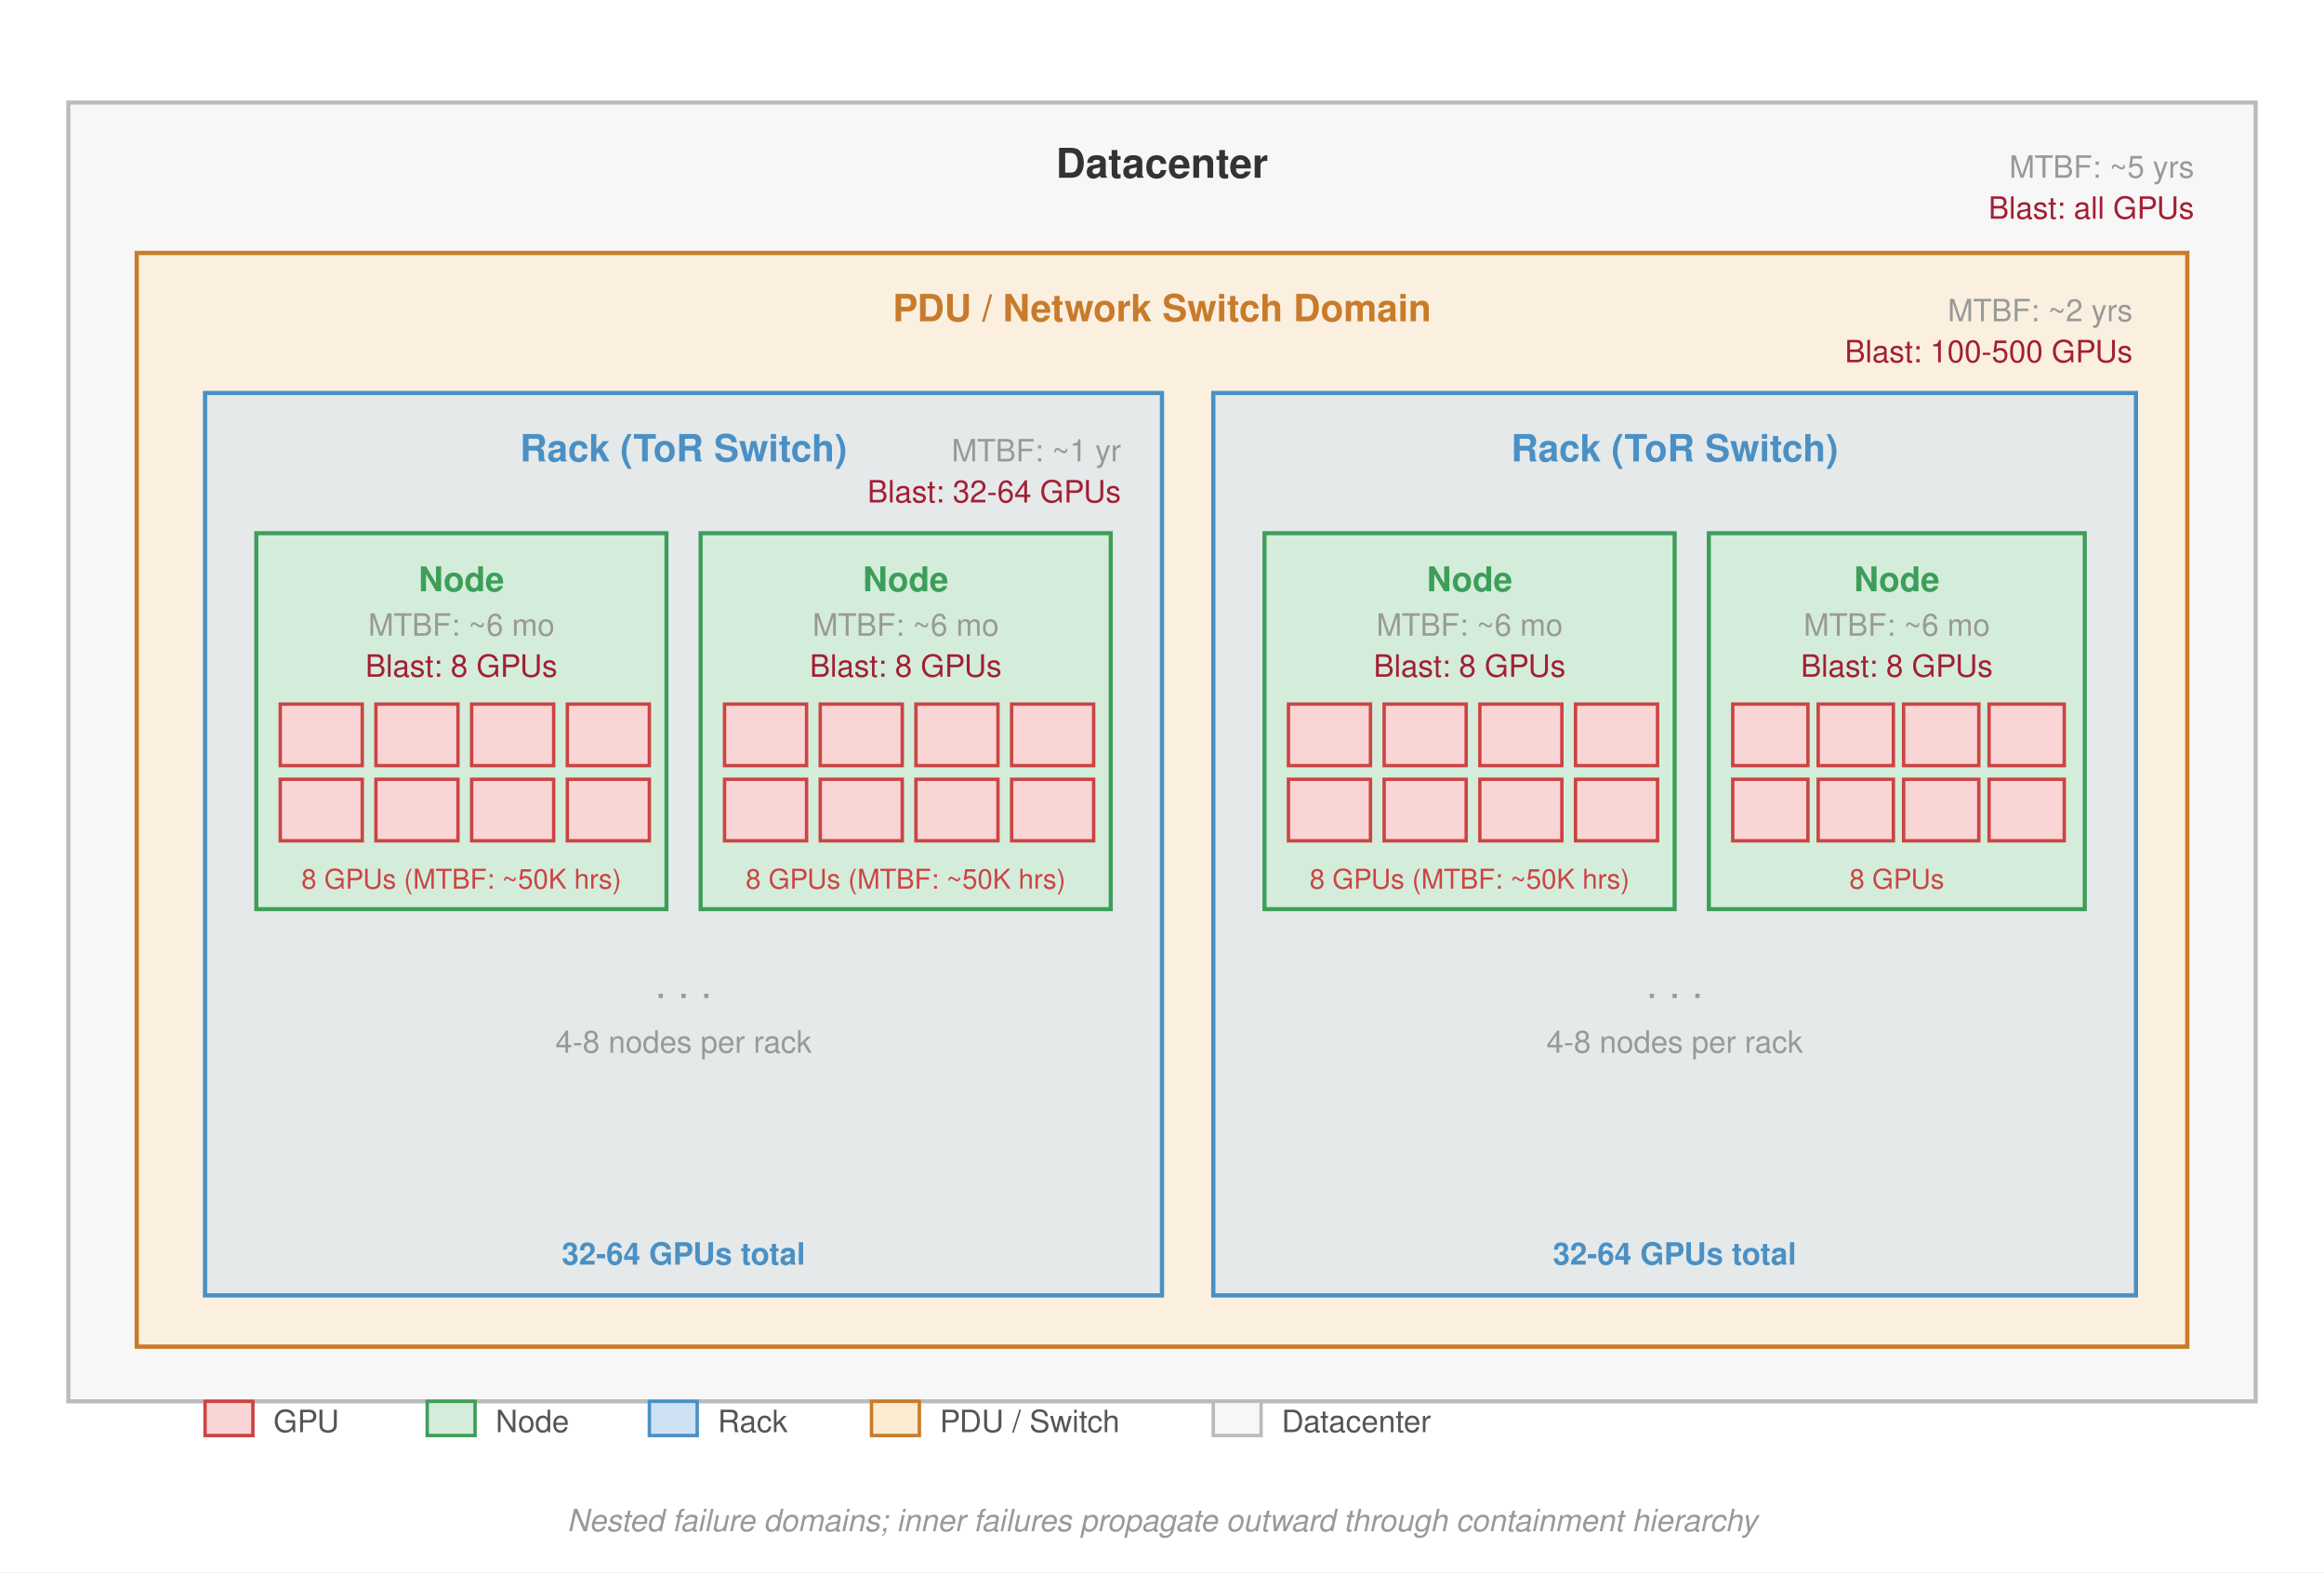
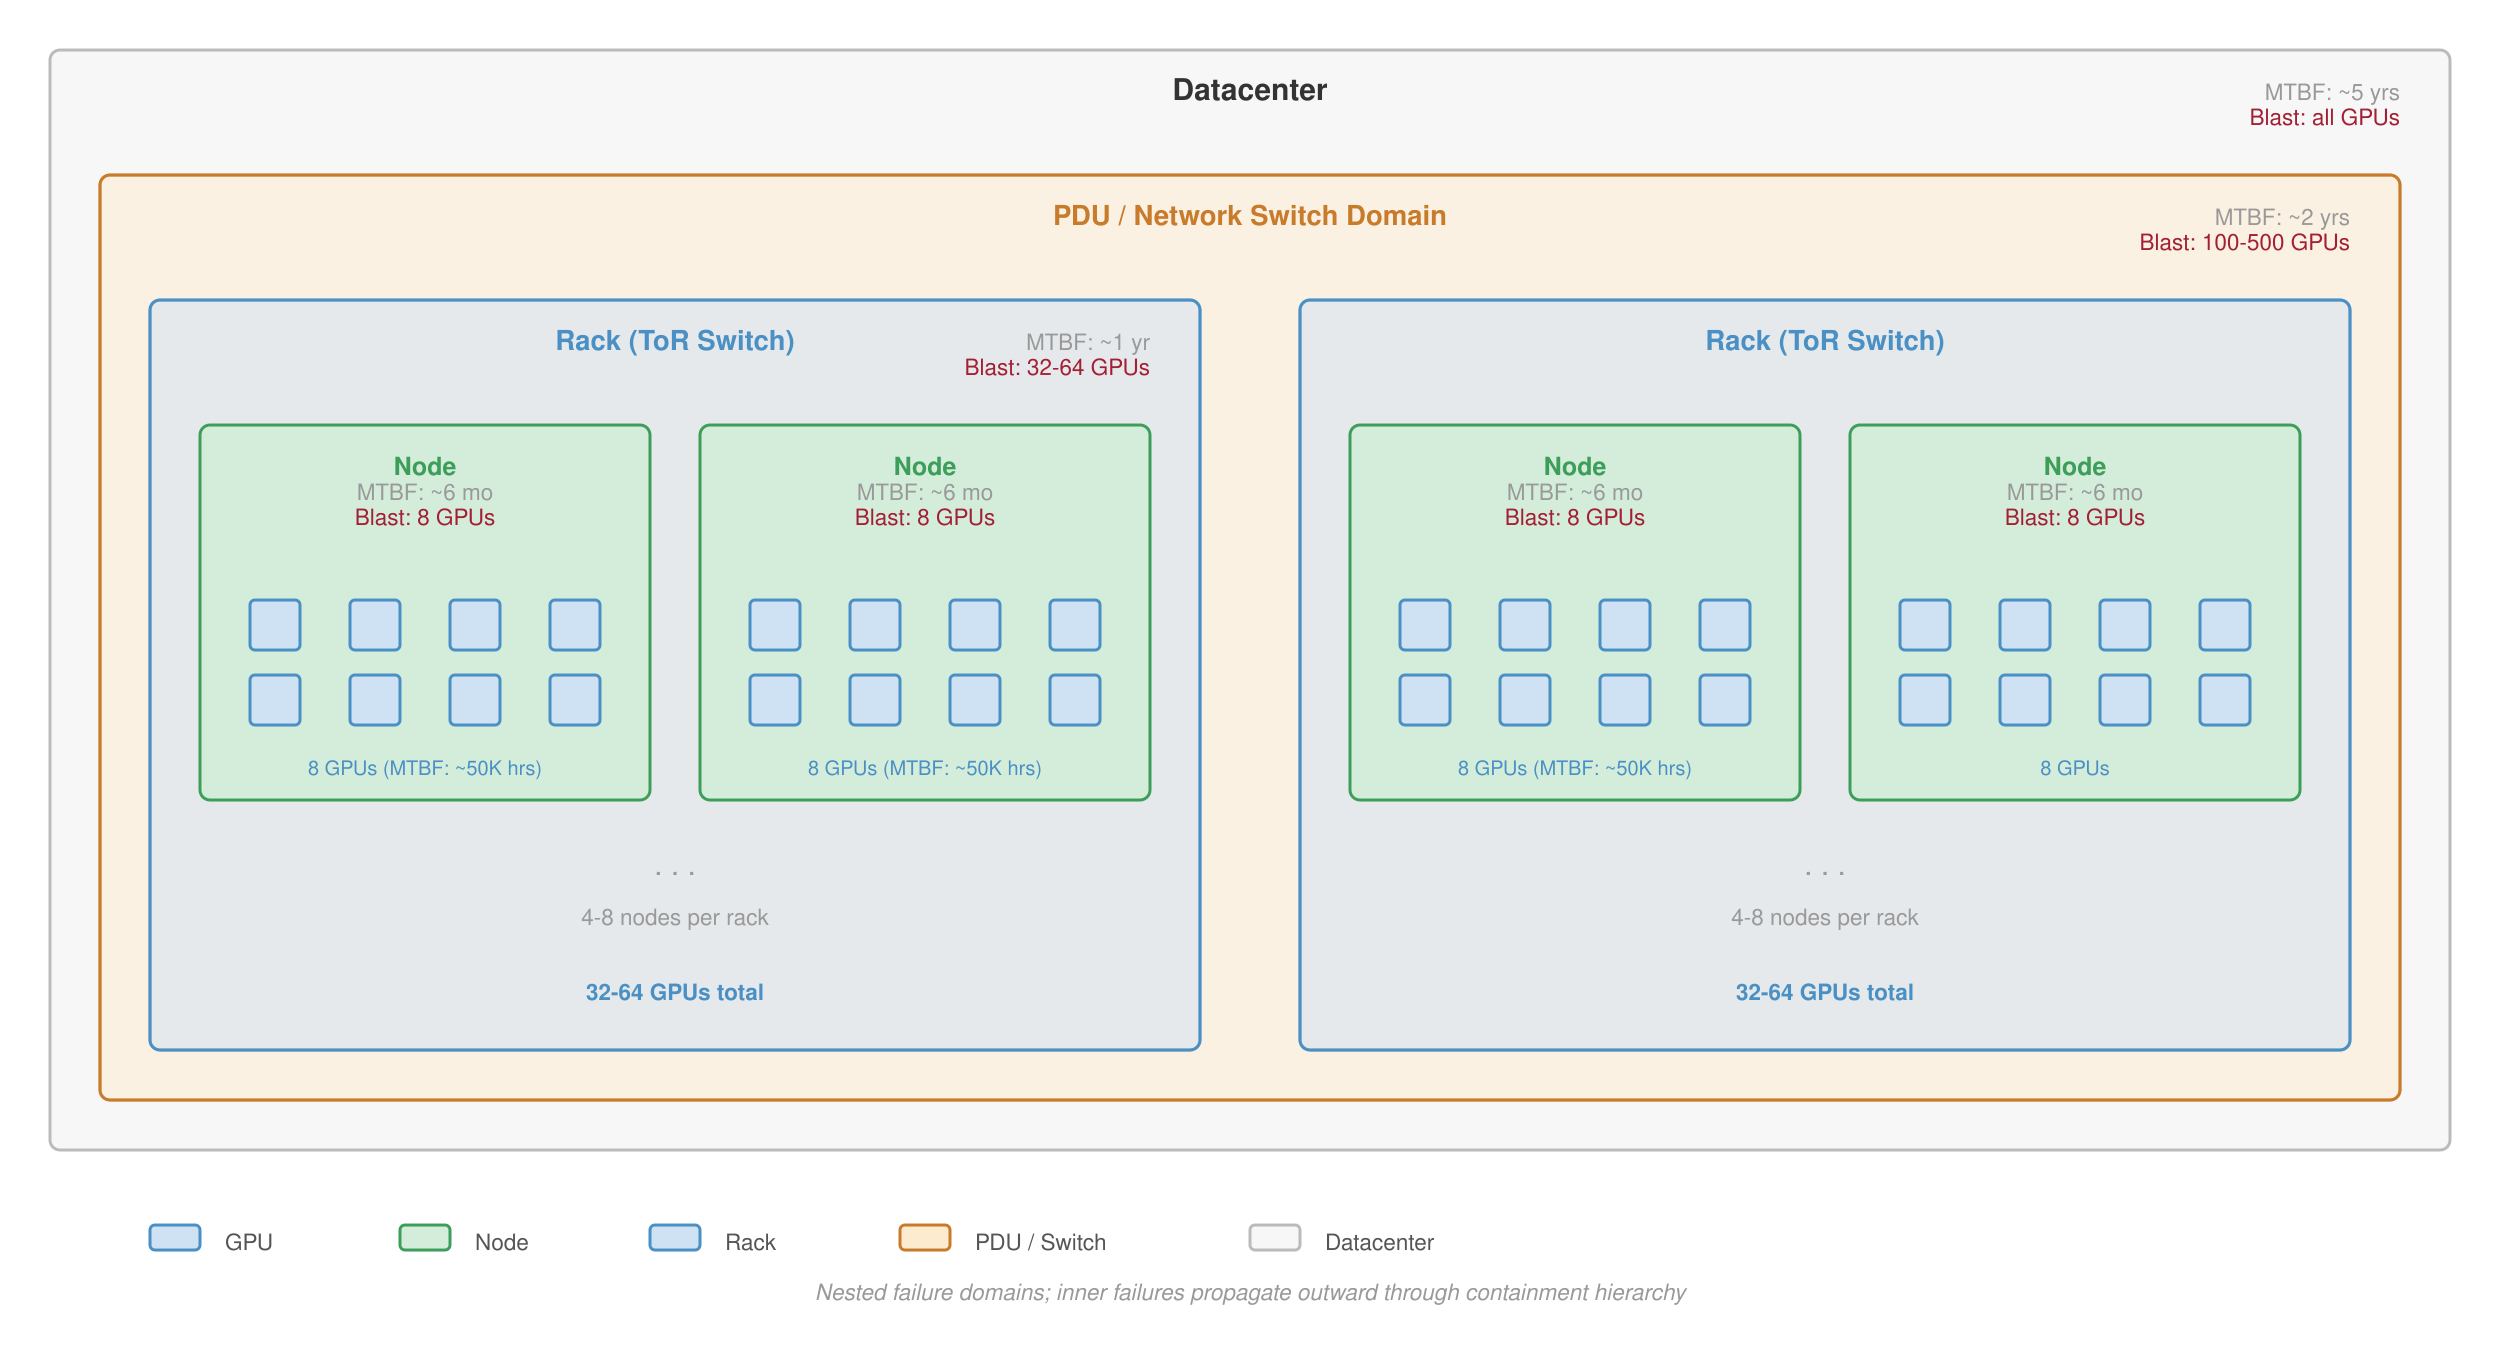
- <svg xmlns="http://www.w3.org/2000/svg" viewBox="0 0 680 460" font-family="Helvetica Neue, Helvetica, Arial, sans-serif">
+ <svg xmlns="http://www.w3.org/2000/svg" viewBox="0 0 1000 540" font-family="Helvetica Neue, Helvetica, Arial, sans-serif">
  <defs>
    <marker id="arrow" markerWidth="8" markerHeight="6" refX="7" refY="3" orient="auto">
      <path d="M0,0 L8,3 L0,6 Z" fill="#333" />
    </marker>
  </defs>
-   <rect width="680" height="460" fill="#fff" />
-   <rect x="20" y="30" width="640" height="380" fill="#f7f7f7" stroke="#bbb" stroke-width="1.2" />
-   <text x="340" y="52" text-anchor="middle" font-size="12" font-weight="700" fill="#333">Datacenter</text>
-   <text x="642" y="52" text-anchor="end" font-size="9" fill="#999">MTBF: ~5 yrs</text>
-   <text x="642" y="64" text-anchor="end" font-size="9" fill="#a31f34">Blast: all GPUs</text>
-   <rect x="40" y="74" width="600" height="320" fill="#fdebd0" stroke="#c87b2a" stroke-width="1.2" opacity="0.6" />
-   <rect x="40" y="74" width="600" height="320" fill="none" stroke="#c87b2a" stroke-width="1.2" />
-   <text x="340" y="94" text-anchor="middle" font-size="11" font-weight="700" fill="#c87b2a">PDU / Network Switch Domain</text>
-   <text x="624" y="94" text-anchor="end" font-size="9" fill="#999">MTBF: ~2 yrs</text>
-   <text x="624" y="106" text-anchor="end" font-size="9" fill="#a31f34">Blast: 100-500 GPUs</text>
-   <rect x="60" y="115" width="280" height="264" fill="#cfe2f3" stroke="#4a90c4" stroke-width="1.2" opacity="0.5" />
-   <rect x="60" y="115" width="280" height="264" fill="none" stroke="#4a90c4" stroke-width="1.2" />
-   <text x="200" y="135" text-anchor="middle" font-size="11" font-weight="700" fill="#4a90c4">Rack (ToR Switch)</text>
-   <text x="328" y="135" text-anchor="end" font-size="9" fill="#999">MTBF: ~1 yr</text>
-   <text x="328" y="147" text-anchor="end" font-size="9" fill="#a31f34">Blast: 32-64 GPUs</text>
-   <rect x="75" y="156" width="120" height="110" fill="#d4edda" stroke="#3d9e5a" stroke-width="1.2" />
-   <text x="135" y="173" text-anchor="middle" font-size="10" font-weight="700" fill="#3d9e5a">Node</text>
-   <text x="135" y="186" text-anchor="middle" font-size="9" fill="#999">MTBF: ~6 mo</text>
-   <text x="135" y="198" text-anchor="middle" font-size="9" fill="#a31f34">Blast: 8 GPUs</text>
-   <g fill="#f9d6d5" stroke="#c44" stroke-width="1">
-     <rect x="82" y="206" width="24" height="18" />
-     <rect x="110" y="206" width="24" height="18" />
-     <rect x="138" y="206" width="24" height="18" />
-     <rect x="166" y="206" width="24" height="18" />
-     <rect x="82" y="228" width="24" height="18" />
-     <rect x="110" y="228" width="24" height="18" />
-     <rect x="138" y="228" width="24" height="18" />
-     <rect x="166" y="228" width="24" height="18" />
+   <rect width="1000" height="540" fill="#fff" />
+   <rect x="20" y="20" width="960" height="440" rx="4" fill="#f7f7f7" stroke="#bbb" stroke-width="1.2" />
+   <text x="500" y="40" text-anchor="middle" font-size="12" font-weight="700" fill="#333">Datacenter</text>
+   <text x="960" y="40" text-anchor="end" font-size="9" fill="#999">MTBF: ~5 yrs</text>
+   <text x="960" y="50" text-anchor="end" font-size="9" fill="#a31f34">Blast: all GPUs</text>
+   <rect x="40" y="70" width="920" height="370" rx="4" fill="#fdebd0" stroke="#c87b2a" stroke-width="1.2" opacity="0.5" />
+   <rect x="40" y="70" width="920" height="370" rx="4" fill="none" stroke="#c87b2a" stroke-width="1.2" />
+   <text x="500" y="90" text-anchor="middle" font-size="11" font-weight="700" fill="#c87b2a">PDU / Network Switch Domain</text>
+   <text x="940" y="90" text-anchor="end" font-size="9" fill="#999">MTBF: ~2 yrs</text>
+   <text x="940" y="100" text-anchor="end" font-size="9" fill="#a31f34">Blast: 100-500 GPUs</text>
+   <rect x="60" y="120" width="420" height="300" rx="4" fill="#cfe2f3" stroke="#4a90c4" stroke-width="1.2" opacity="0.5" />
+   <rect x="60" y="120" width="420" height="300" rx="4" fill="none" stroke="#4a90c4" stroke-width="1.2" />
+   <text x="270" y="140" text-anchor="middle" font-size="11" font-weight="700" fill="#4a90c4">Rack (ToR Switch)</text>
+   <text x="460" y="140" text-anchor="end" font-size="9" fill="#999">MTBF: ~1 yr</text>
+   <text x="460" y="150" text-anchor="end" font-size="9" fill="#a31f34">Blast: 32-64 GPUs</text>
+   <rect x="80" y="170" width="180" height="150" rx="4" fill="#d4edda" stroke="#3d9e5a" stroke-width="1.2" />
+   <text x="170" y="190" text-anchor="middle" font-size="10" font-weight="700" fill="#3d9e5a">Node</text>
+   <text x="170" y="200" text-anchor="middle" font-size="9" fill="#999">MTBF: ~6 mo</text>
+   <text x="170" y="210" text-anchor="middle" font-size="9" fill="#a31f34">Blast: 8 GPUs</text>
+   <g fill="#cfe2f3" stroke="#4a90c4" stroke-width="1.2">
+     <rect x="100" y="240" width="20" height="20" rx="2" />
+     <rect x="140" y="240" width="20" height="20" rx="2" />
+     <rect x="180" y="240" width="20" height="20" rx="2" />
+     <rect x="220" y="240" width="20" height="20" rx="2" />
+     <rect x="100" y="270" width="20" height="20" rx="2" />
+     <rect x="140" y="270" width="20" height="20" rx="2" />
+     <rect x="180" y="270" width="20" height="20" rx="2" />
+     <rect x="220" y="270" width="20" height="20" rx="2" />
  </g>
-   <text x="135" y="260" text-anchor="middle" font-size="8" fill="#c44">8 GPUs (MTBF: ~50K hrs)</text>
-   <rect x="205" y="156" width="120" height="110" fill="#d4edda" stroke="#3d9e5a" stroke-width="1.2" />
-   <text x="265" y="173" text-anchor="middle" font-size="10" font-weight="700" fill="#3d9e5a">Node</text>
-   <text x="265" y="186" text-anchor="middle" font-size="9" fill="#999">MTBF: ~6 mo</text>
-   <text x="265" y="198" text-anchor="middle" font-size="9" fill="#a31f34">Blast: 8 GPUs</text>
-   <g fill="#f9d6d5" stroke="#c44" stroke-width="1">
-     <rect x="212" y="206" width="24" height="18" />
-     <rect x="240" y="206" width="24" height="18" />
-     <rect x="268" y="206" width="24" height="18" />
-     <rect x="296" y="206" width="24" height="18" />
-     <rect x="212" y="228" width="24" height="18" />
-     <rect x="240" y="228" width="24" height="18" />
-     <rect x="268" y="228" width="24" height="18" />
-     <rect x="296" y="228" width="24" height="18" />
+   <text x="170" y="310" text-anchor="middle" font-size="8" fill="#4a90c4">8 GPUs (MTBF: ~50K hrs)</text>
+   <rect x="280" y="170" width="180" height="150" rx="4" fill="#d4edda" stroke="#3d9e5a" stroke-width="1.2" />
+   <text x="370" y="190" text-anchor="middle" font-size="10" font-weight="700" fill="#3d9e5a">Node</text>
+   <text x="370" y="200" text-anchor="middle" font-size="9" fill="#999">MTBF: ~6 mo</text>
+   <text x="370" y="210" text-anchor="middle" font-size="9" fill="#a31f34">Blast: 8 GPUs</text>
+   <g fill="#cfe2f3" stroke="#4a90c4" stroke-width="1.2">
+     <rect x="300" y="240" width="20" height="20" rx="2" />
+     <rect x="340" y="240" width="20" height="20" rx="2" />
+     <rect x="380" y="240" width="20" height="20" rx="2" />
+     <rect x="420" y="240" width="20" height="20" rx="2" />
+     <rect x="300" y="270" width="20" height="20" rx="2" />
+     <rect x="340" y="270" width="20" height="20" rx="2" />
+     <rect x="380" y="270" width="20" height="20" rx="2" />
+     <rect x="420" y="270" width="20" height="20" rx="2" />
  </g>
-   <text x="265" y="260" text-anchor="middle" font-size="8" fill="#c44">8 GPUs (MTBF: ~50K hrs)</text>
-   <text x="200" y="292" text-anchor="middle" font-size="12" fill="#999">. . .</text>
-   <text x="200" y="308" text-anchor="middle" font-size="9" fill="#999">4-8 nodes per rack</text>
-   <text x="200" y="370" text-anchor="middle" font-size="9" fill="#4a90c4" font-weight="700">32-64 GPUs total</text>
-   <rect x="355" y="115" width="270" height="264" fill="#cfe2f3" stroke="#4a90c4" stroke-width="1.2" opacity="0.5" />
-   <rect x="355" y="115" width="270" height="264" fill="none" stroke="#4a90c4" stroke-width="1.2" />
-   <text x="490" y="135" text-anchor="middle" font-size="11" font-weight="700" fill="#4a90c4">Rack (ToR Switch)</text>
-   <rect x="370" y="156" width="120" height="110" fill="#d4edda" stroke="#3d9e5a" stroke-width="1.2" />
-   <text x="430" y="173" text-anchor="middle" font-size="10" font-weight="700" fill="#3d9e5a">Node</text>
-   <text x="430" y="186" text-anchor="middle" font-size="9" fill="#999">MTBF: ~6 mo</text>
-   <text x="430" y="198" text-anchor="middle" font-size="9" fill="#a31f34">Blast: 8 GPUs</text>
-   <g fill="#f9d6d5" stroke="#c44" stroke-width="1">
-     <rect x="377" y="206" width="24" height="18" />
-     <rect x="405" y="206" width="24" height="18" />
-     <rect x="433" y="206" width="24" height="18" />
-     <rect x="461" y="206" width="24" height="18" />
-     <rect x="377" y="228" width="24" height="18" />
-     <rect x="405" y="228" width="24" height="18" />
-     <rect x="433" y="228" width="24" height="18" />
-     <rect x="461" y="228" width="24" height="18" />
+   <text x="370" y="310" text-anchor="middle" font-size="8" fill="#4a90c4">8 GPUs (MTBF: ~50K hrs)</text>
+   <text x="270" y="350" text-anchor="middle" font-size="12" fill="#999">. . .</text>
+   <text x="270" y="370" text-anchor="middle" font-size="9" fill="#999">4-8 nodes per rack</text>
+   <text x="270" y="400" text-anchor="middle" font-size="9" fill="#4a90c4" font-weight="700">32-64 GPUs total</text>
+   <rect x="520" y="120" width="420" height="300" rx="4" fill="#cfe2f3" stroke="#4a90c4" stroke-width="1.2" opacity="0.5" />
+   <rect x="520" y="120" width="420" height="300" rx="4" fill="none" stroke="#4a90c4" stroke-width="1.2" />
+   <text x="730" y="140" text-anchor="middle" font-size="11" font-weight="700" fill="#4a90c4">Rack (ToR Switch)</text>
+   <rect x="540" y="170" width="180" height="150" rx="4" fill="#d4edda" stroke="#3d9e5a" stroke-width="1.2" />
+   <text x="630" y="190" text-anchor="middle" font-size="10" font-weight="700" fill="#3d9e5a">Node</text>
+   <text x="630" y="200" text-anchor="middle" font-size="9" fill="#999">MTBF: ~6 mo</text>
+   <text x="630" y="210" text-anchor="middle" font-size="9" fill="#a31f34">Blast: 8 GPUs</text>
+   <g fill="#cfe2f3" stroke="#4a90c4" stroke-width="1.2">
+     <rect x="560" y="240" width="20" height="20" rx="2" />
+     <rect x="600" y="240" width="20" height="20" rx="2" />
+     <rect x="640" y="240" width="20" height="20" rx="2" />
+     <rect x="680" y="240" width="20" height="20" rx="2" />
+     <rect x="560" y="270" width="20" height="20" rx="2" />
+     <rect x="600" y="270" width="20" height="20" rx="2" />
+     <rect x="640" y="270" width="20" height="20" rx="2" />
+     <rect x="680" y="270" width="20" height="20" rx="2" />
  </g>
-   <text x="430" y="260" text-anchor="middle" font-size="8" fill="#c44">8 GPUs (MTBF: ~50K hrs)</text>
-   <rect x="500" y="156" width="110" height="110" fill="#d4edda" stroke="#3d9e5a" stroke-width="1.2" />
-   <text x="555" y="173" text-anchor="middle" font-size="10" font-weight="700" fill="#3d9e5a">Node</text>
-   <text x="555" y="186" text-anchor="middle" font-size="9" fill="#999">MTBF: ~6 mo</text>
-   <text x="555" y="198" text-anchor="middle" font-size="9" fill="#a31f34">Blast: 8 GPUs</text>
-   <g fill="#f9d6d5" stroke="#c44" stroke-width="1">
-     <rect x="507" y="206" width="22" height="18" />
-     <rect x="532" y="206" width="22" height="18" />
-     <rect x="557" y="206" width="22" height="18" />
-     <rect x="582" y="206" width="22" height="18" />
-     <rect x="507" y="228" width="22" height="18" />
-     <rect x="532" y="228" width="22" height="18" />
-     <rect x="557" y="228" width="22" height="18" />
-     <rect x="582" y="228" width="22" height="18" />
+   <text x="630" y="310" text-anchor="middle" font-size="8" fill="#4a90c4">8 GPUs (MTBF: ~50K hrs)</text>
+   <rect x="740" y="170" width="180" height="150" rx="4" fill="#d4edda" stroke="#3d9e5a" stroke-width="1.2" />
+   <text x="830" y="190" text-anchor="middle" font-size="10" font-weight="700" fill="#3d9e5a">Node</text>
+   <text x="830" y="200" text-anchor="middle" font-size="9" fill="#999">MTBF: ~6 mo</text>
+   <text x="830" y="210" text-anchor="middle" font-size="9" fill="#a31f34">Blast: 8 GPUs</text>
+   <g fill="#cfe2f3" stroke="#4a90c4" stroke-width="1.2">
+     <rect x="760" y="240" width="20" height="20" rx="2" />
+     <rect x="800" y="240" width="20" height="20" rx="2" />
+     <rect x="840" y="240" width="20" height="20" rx="2" />
+     <rect x="880" y="240" width="20" height="20" rx="2" />
+     <rect x="760" y="270" width="20" height="20" rx="2" />
+     <rect x="800" y="270" width="20" height="20" rx="2" />
+     <rect x="840" y="270" width="20" height="20" rx="2" />
+     <rect x="880" y="270" width="20" height="20" rx="2" />
  </g>
-   <text x="555" y="260" text-anchor="middle" font-size="8" fill="#c44">8 GPUs</text>
-   <text x="490" y="292" text-anchor="middle" font-size="12" fill="#999">. . .</text>
-   <text x="490" y="308" text-anchor="middle" font-size="9" fill="#999">4-8 nodes per rack</text>
-   <text x="490" y="370" text-anchor="middle" font-size="9" fill="#4a90c4" font-weight="700">32-64 GPUs total</text>
-   <g transform="translate(60, 410)">
-     <rect x="0" y="0" width="14" height="10" fill="#f9d6d5" stroke="#c44" stroke-width="1" />
-     <text x="20" y="9" font-size="9" fill="#555">GPU</text>
-     <rect x="65" y="0" width="14" height="10" fill="#d4edda" stroke="#3d9e5a" stroke-width="1" />
-     <text x="85" y="9" font-size="9" fill="#555">Node</text>
-     <rect x="130" y="0" width="14" height="10" fill="#cfe2f3" stroke="#4a90c4" stroke-width="1" />
-     <text x="150" y="9" font-size="9" fill="#555">Rack</text>
-     <rect x="195" y="0" width="14" height="10" fill="#fdebd0" stroke="#c87b2a" stroke-width="1" />
-     <text x="215" y="9" font-size="9" fill="#555">PDU / Switch</text>
-     <rect x="295" y="0" width="14" height="10" fill="#f7f7f7" stroke="#bbb" stroke-width="1" />
-     <text x="315" y="9" font-size="9" fill="#555">Datacenter</text>
+   <text x="830" y="310" text-anchor="middle" font-size="8" fill="#4a90c4">8 GPUs</text>
+   <text x="730" y="350" text-anchor="middle" font-size="12" fill="#999">. . .</text>
+   <text x="730" y="370" text-anchor="middle" font-size="9" fill="#999">4-8 nodes per rack</text>
+   <text x="730" y="400" text-anchor="middle" font-size="9" fill="#4a90c4" font-weight="700">32-64 GPUs total</text>
+   <g transform="translate(60, 490)">
+     <rect x="0" y="0" width="20" height="10" rx="2" fill="#cfe2f3" stroke="#4a90c4" stroke-width="1.2" />
+     <text x="30" y="10" font-size="9" fill="#555">GPU</text>
+     <rect x="100" y="0" width="20" height="10" rx="2" fill="#d4edda" stroke="#3d9e5a" stroke-width="1.2" />
+     <text x="130" y="10" font-size="9" fill="#555">Node</text>
+     <rect x="200" y="0" width="20" height="10" rx="2" fill="#cfe2f3" stroke="#4a90c4" stroke-width="1.2" />
+     <text x="230" y="10" font-size="9" fill="#555">Rack</text>
+     <rect x="300" y="0" width="20" height="10" rx="2" fill="#fdebd0" stroke="#c87b2a" stroke-width="1.2" />
+     <text x="330" y="10" font-size="9" fill="#555">PDU / Switch</text>
+     <rect x="440" y="0" width="20" height="10" rx="2" fill="#f7f7f7" stroke="#bbb" stroke-width="1.2" />
+     <text x="470" y="10" font-size="9" fill="#555">Datacenter</text>
  </g>
-   <text x="340" y="448" text-anchor="middle" font-size="9" fill="#999" font-style="italic">
-     Nested failure domains; inner failures propagate outward through containment hierarchy
-   </text>
+   <text x="500" y="520" text-anchor="middle" font-size="9" fill="#999" font-style="italic">Nested failure domains; inner failures propagate outward through containment hierarchy</text>
</svg>
